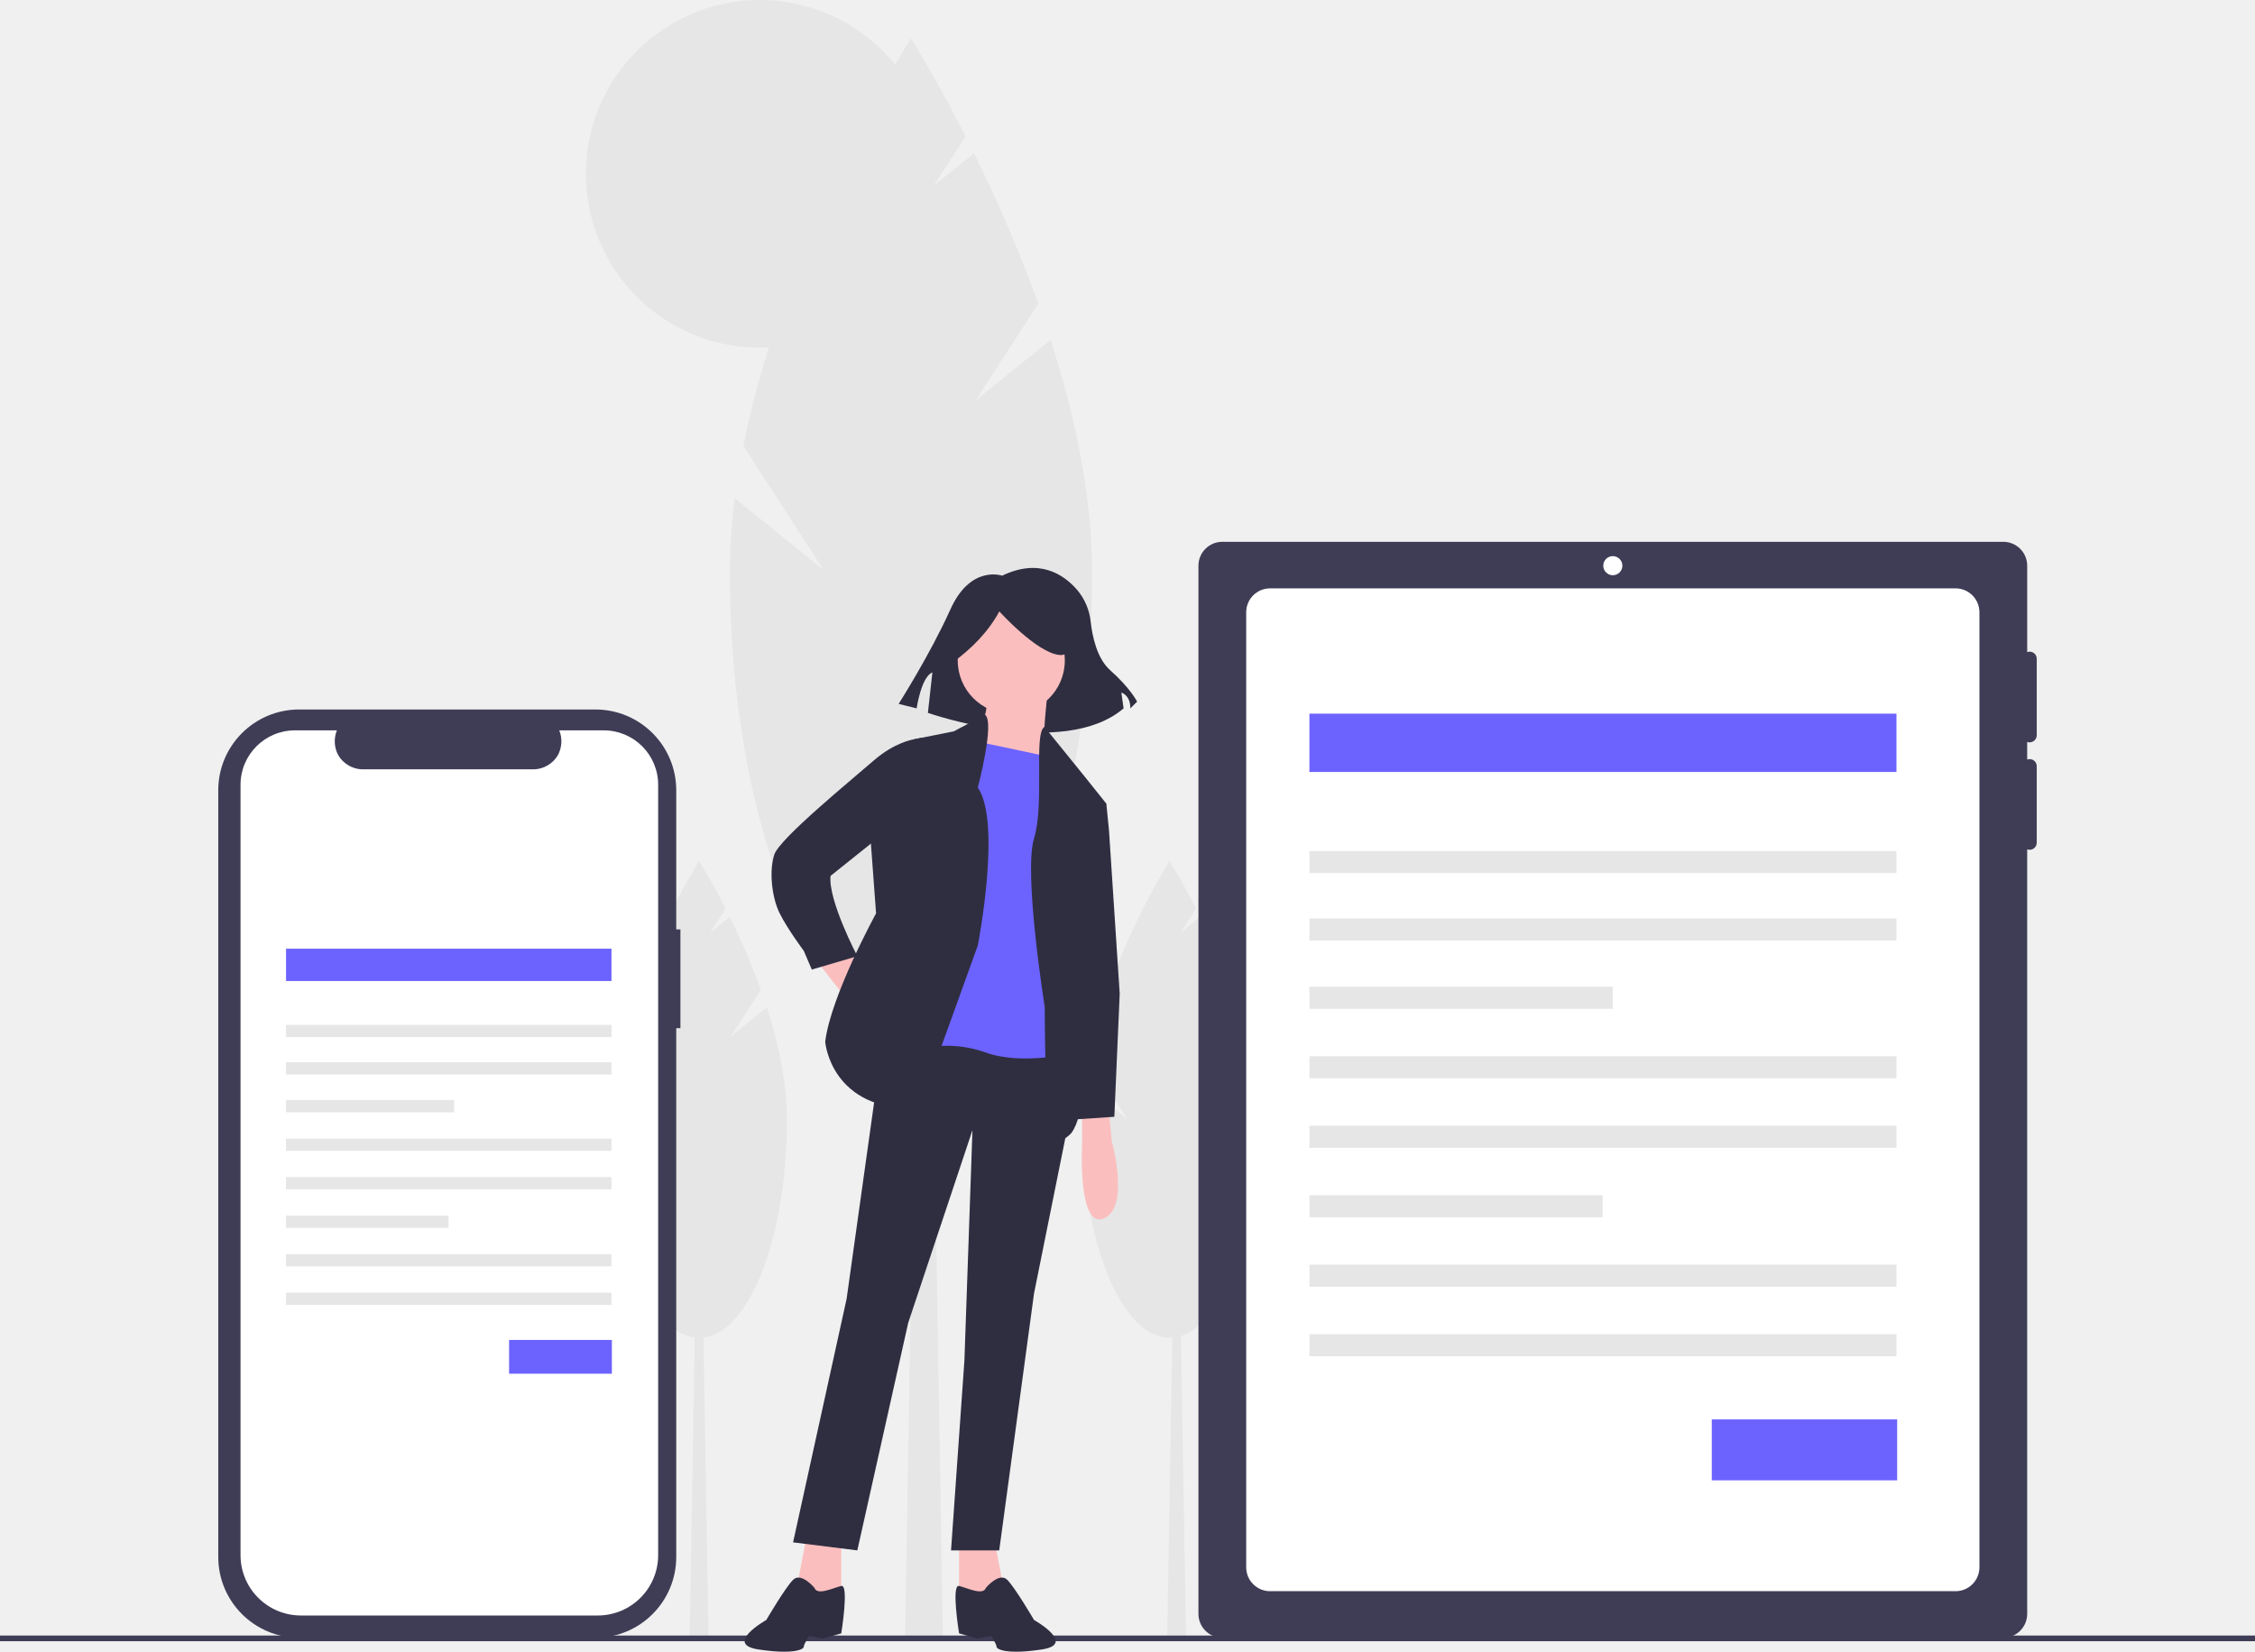
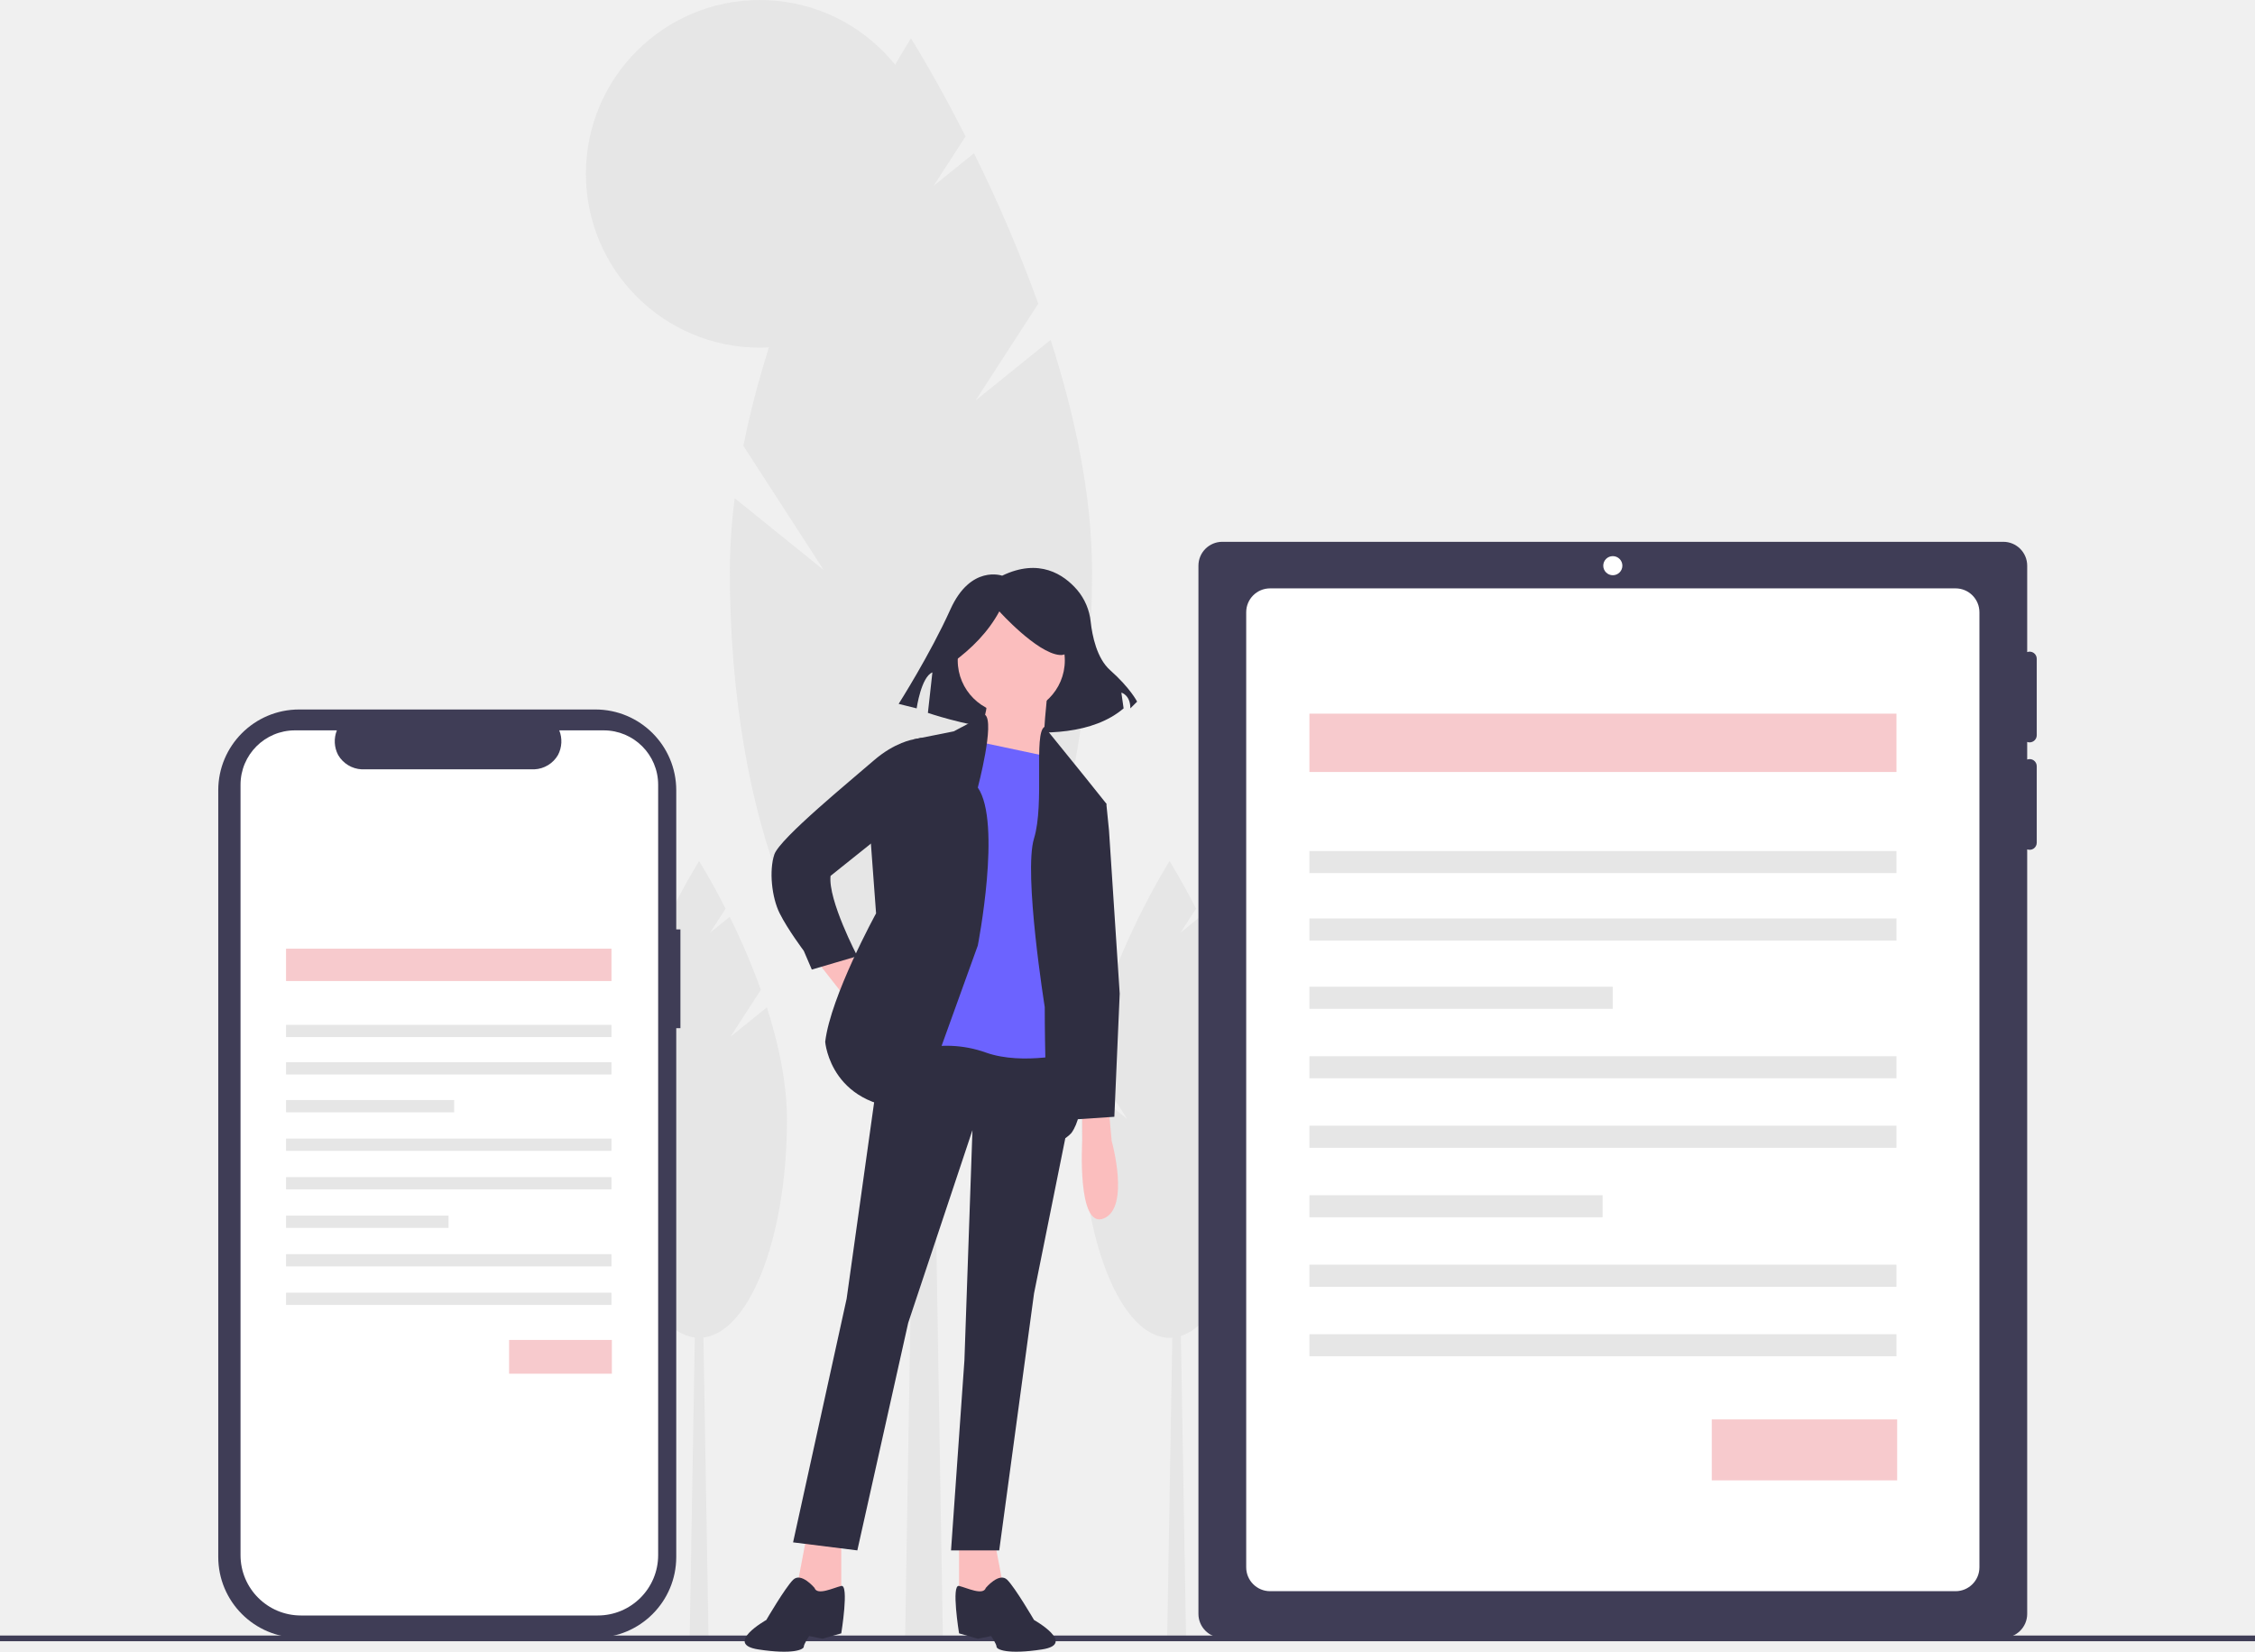
<svg xmlns="http://www.w3.org/2000/svg" data-name="Layer 1" width="888" height="650.612">
  <path fill="#e6e6e6" d="M467.054 645.101h-7.425l2.475-145.191h2.475l2.475 145.191z" />
  <path d="M472.91 408.37l11.966-18.491a277.22 277.22 0 00-12.275-28.735l-7.737 6.249 6.126-9.468c-5.838-11.492-10.432-18.733-10.432-18.733s-23.996 37.814-32.013 77.85l15.354 23.729-16.998-13.729a112.157 112.157 0 00-.932 14.064c0 47.416 15.486 85.854 34.589 85.854s34.589-38.438 34.589-85.854c0-14.7-3.326-30.078-7.913-44.304zM279.016 645.101h-7.424l2.475-145.191h2.474l2.475 145.191z" fill="#e6e6e6" />
  <path d="M287.657 408.37l11.965-18.491a277.221 277.221 0 00-12.275-28.735l-7.737 6.249 6.126-9.468c-5.838-11.492-10.432-18.733-10.432-18.733s-23.996 37.814-32.013 77.85l15.354 23.729-16.997-13.729a112.157 112.157 0 00-.933 14.064c0 47.416 15.486 85.854 34.589 85.854s34.589-38.438 34.589-85.854c0-14.7-3.326-30.078-7.913-44.304zM371.285 644.652h-14.849l4.95-298.63h4.95l4.949 298.63z" fill="#e6e6e6" />
  <path d="M384.194 157.738l24.67-38.127a571.604 571.604 0 00-25.31-59.248L367.6 73.247l12.632-19.52C368.195 30.03 358.723 15.1 358.723 15.1s-49.477 77.968-66.008 160.518l31.658 48.926-35.046-28.307a231.256 231.256 0 00-1.923 28.998c0 97.768 31.93 177.024 71.319 177.024s71.319-79.256 71.319-177.024c0-30.308-6.857-62.018-16.316-91.35z" fill="#e6e6e6" />
  <circle cx="299.195" cy="68.471" r="68.471" fill="#e6e6e6" />
  <path fill="#3f3d56" d="M0 644.24h888v2.241H0z" />
  <path d="M799.232 292.422a2.822 2.822 0 002.822-2.821v-30.097a2.794 2.794 0 00-3.762-2.648v-34.031a9.405 9.405 0 00-9.405-9.406H481.34a9.405 9.405 0 00-9.405 9.406v412.882a9.405 9.405 0 009.405 9.405h307.546a9.405 9.405 0 009.405-9.405V334.572a2.794 2.794 0 003.762-2.649v-30.096a2.794 2.794 0 00-3.762-2.649v-6.929a2.795 2.795 0 00.94.173z" fill="#3f3d56" />
  <path d="M770.077 231.76a9.405 9.405 0 019.405 9.404v376.203a9.405 9.405 0 01-9.405 9.405H500.15a9.405 9.405 0 01-9.405-9.405V241.164a9.405 9.405 0 019.405-9.405h269.926" fill="#fff" />
  <circle cx="635.114" cy="222.824" r="3.762" fill="#fff" />
-   <path fill="#6c63ff" d="M515.639 281.11h231.169v22.973H515.639z" />
+   <path fill="#F7CACD" d="M515.639 281.11h231.169v22.973H515.639z" />
  <path fill="#e6e6e6" d="M515.639 335.224h231.169v8.701H515.639zM515.639 361.782h231.169v8.701H515.639zM515.639 388.677h119.445v8.701H515.639zM515.639 416.049h231.169v8.701H515.639zM515.639 443.421h231.169v8.701H515.639zM515.639 470.793h115.445v8.701H515.639zM515.639 498.165h231.169v8.701H515.639zM515.639 525.537h231.169v8.701H515.639z" />
-   <path fill="#6c63ff" d="M674.084 559.11h73v24h-73z" />
+   <path fill="#F7CACD" d="M674.084 559.11h73v24h-73z" />
  <path d="M267.946 366.082h-1.644v-54.775a31.84 31.84 0 00-31.84-31.84H117.785a31.84 31.84 0 00-31.839 31.84v301.966a31.84 31.84 0 0031.84 31.84h116.676a31.84 31.84 0 0031.84-31.84v-208.27h1.644z" fill="#3f3d56" />
  <path d="M259.175 309.123v303.44a23.778 23.778 0 01-23.778 23.778H118.495a23.778 23.778 0 01-23.778-23.778v-303.44a21.432 21.432 0 0121.433-21.432h16.504a11.603 11.603 0 00.506 9.71 11.342 11.342 0 009.278 5.639h68.013a11.341 11.341 0 009.279-5.639 11.604 11.604 0 00.505-9.71h17.508a21.432 21.432 0 0121.432 21.432z" fill="#fff" />
  <path d="M394.632 226.764s-12.402-4.43-20.375 13.288-20.375 37.206-20.375 37.206l7.087 1.772s1.772-12.402 6.201-14.174l-1.772 15.946s53.152 18.603 77.07-1.772l-.885-6.201s3.543.886 3.543 6.201l2.658-2.658s-2.658-5.315-10.63-12.402c-5.233-4.651-7.032-13.5-7.65-19.034a23.033 23.033 0 00-5.303-12.543c-5.298-6.14-14.952-12.667-29.57-5.63z" fill="#2f2e41" />
  <path fill="#fbbebe" d="M321.794 378.753l11.597 14.76 7.381-8.435-6.326-10.543-12.652 4.218zM317.577 605.429l-4.217 22.14 10.543 5.272 7.38-5.272v-22.14h-13.706zM391.378 605.429l4.218 22.14-10.543 5.272-7.381-5.272v-22.14h13.706z" />
  <path fill="#2f2e41" d="M348.152 406.165l-14.761 105.43-21.086 95.943 25.304 3.163 20.032-89.617 25.303-75.91-3.163 90.671-5.271 74.856h18.977l13.706-101.214 15.156-75.251-.396-28.071h-73.801zM320.74 625.46s-5.272-6.325-8.435-3.162-10.543 15.815-10.543 15.815-16.869 9.488-3.163 11.597 17.924 0 17.924-1.054 2.108-4.218 2.108-4.218l5.272 1.055 7.38-2.109s3.163-19.426 0-18.674-9.489 3.914-10.543.75zM388.216 625.46s5.271-6.325 8.434-3.162 10.543 15.815 10.543 15.815 16.869 9.488 3.163 11.597-17.923 0-17.923-1.054-2.109-4.218-2.109-4.218l-5.271 1.055-7.38-2.109s-3.163-19.426 0-18.674 9.488 3.914 10.543.75z" />
  <circle cx="398.231" cy="260.143" r="21.086" fill="#fbbebe" />
  <path d="M412.465 273.322s-2.109 17.923-1.055 22.14 3.163 10.543 3.163 10.543l-33.738-6.326s9.49-20.031 7.38-23.194 24.25-3.163 24.25-3.163z" fill="#fbbebe" />
  <path d="M415.628 298.625l-34.793-7.38-20.031 122.3a45.676 45.676 0 0127.412 1.054c14.76 5.272 34.792 0 34.792 0l-4.218-114.92z" fill="#6c63ff" />
  <path d="M387.922 281.559l-12.358 6.523-15.815 3.163-16.869 40.064 2.109 28.466s-17.923 32.684-20.032 50.607c0 0 2.109 27.412 36.9 26.358l23.196-64.313s9.488-48.498 0-62.204c0 0 6.792-25.699 2.869-28.664z" fill="#2f2e41" />
  <path d="M366.075 291.245l-3.414-.582-2.912.582s-7.38 1.054-15.815 8.434-36.9 30.575-39.009 36.901-1.054 16.87 2.109 23.195 9.488 14.76 9.488 14.76l3.163 7.38 17.924-5.271s-11.598-22.14-10.543-31.63l21.086-16.868zM411.297 286.325l15.928 19.68 8.434 10.543-10.543 35.847-5.271 30.575s12.651 48.498 2.108 63.258c0 0-6.325 7.38-8.434-1.054s-2.109-48.498-2.109-48.498-8.434-52.716-4.217-66.422-.226-41.468 4.104-43.929z" fill="#2f2e41" />
  <path d="M426.17 438.848v10.543s-2.108 34.792 8.435 30.575 3.163-30.575 3.163-30.575l-1.054-11.597z" fill="#fbbebe" />
  <path d="M374.726 261.267c8.02-5.803 14.51-12.488 18.804-20.439 0 0 14.716 16.351 23.71 17.169s.817-19.622.817-19.622l-16.351-4.087-15.534 1.635-12.263 8.175zM427.225 313.385l8.434 3.163 1.055 10.543 4.217 64.313-2.109 48.499-15.814 1.054-5.272-53.77-2.108-59.041 11.597-14.761z" fill="#2f2e41" />
-   <path fill="#6c63ff" d="M112.639 373.689h128.154v12.736H112.639z" />
+   <path fill="#F7CACD" d="M112.639 373.689h128.154v12.736H112.639z" />
  <path fill="#e6e6e6" d="M112.639 403.688h128.154v4.824H112.639zM112.639 418.411h128.154v4.824H112.639zM112.639 433.321h66.217v4.824h-66.217zM112.639 448.495h128.154v4.824H112.639zM112.639 463.67h128.154v4.824H112.639zM112.639 478.844h64v4.824h-64zM112.639 494.018h128.154v4.824H112.639zM112.639 509.193h128.154v4.824H112.639z" />
-   <path fill="#6c63ff" d="M200.477 527.805h40.469v13.305h-40.469z" />
+   <path fill="#F7CACD" d="M200.477 527.805h40.469v13.305h-40.469z" />
</svg>
